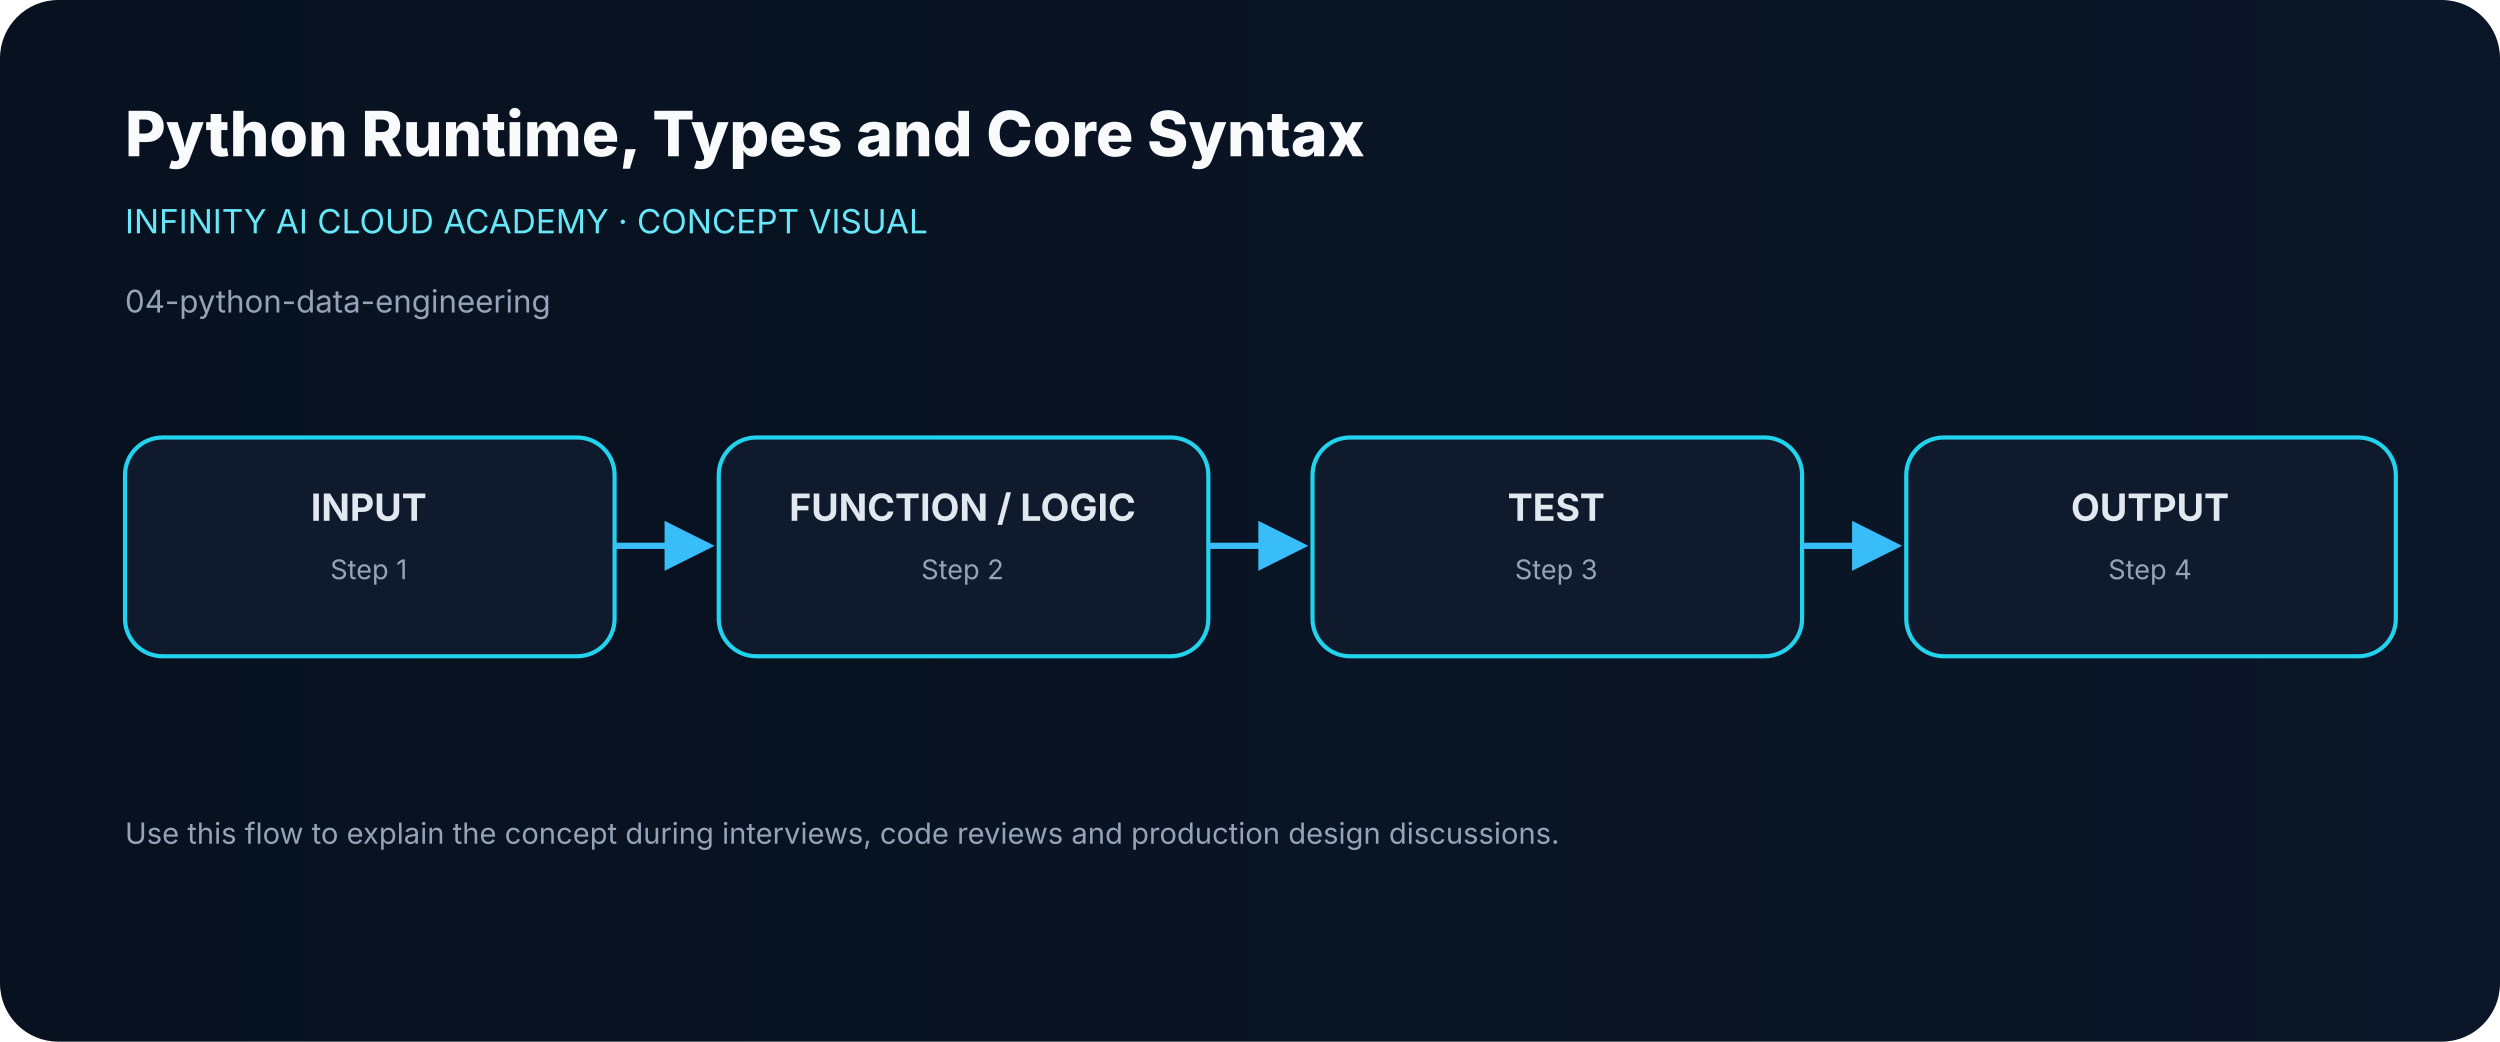
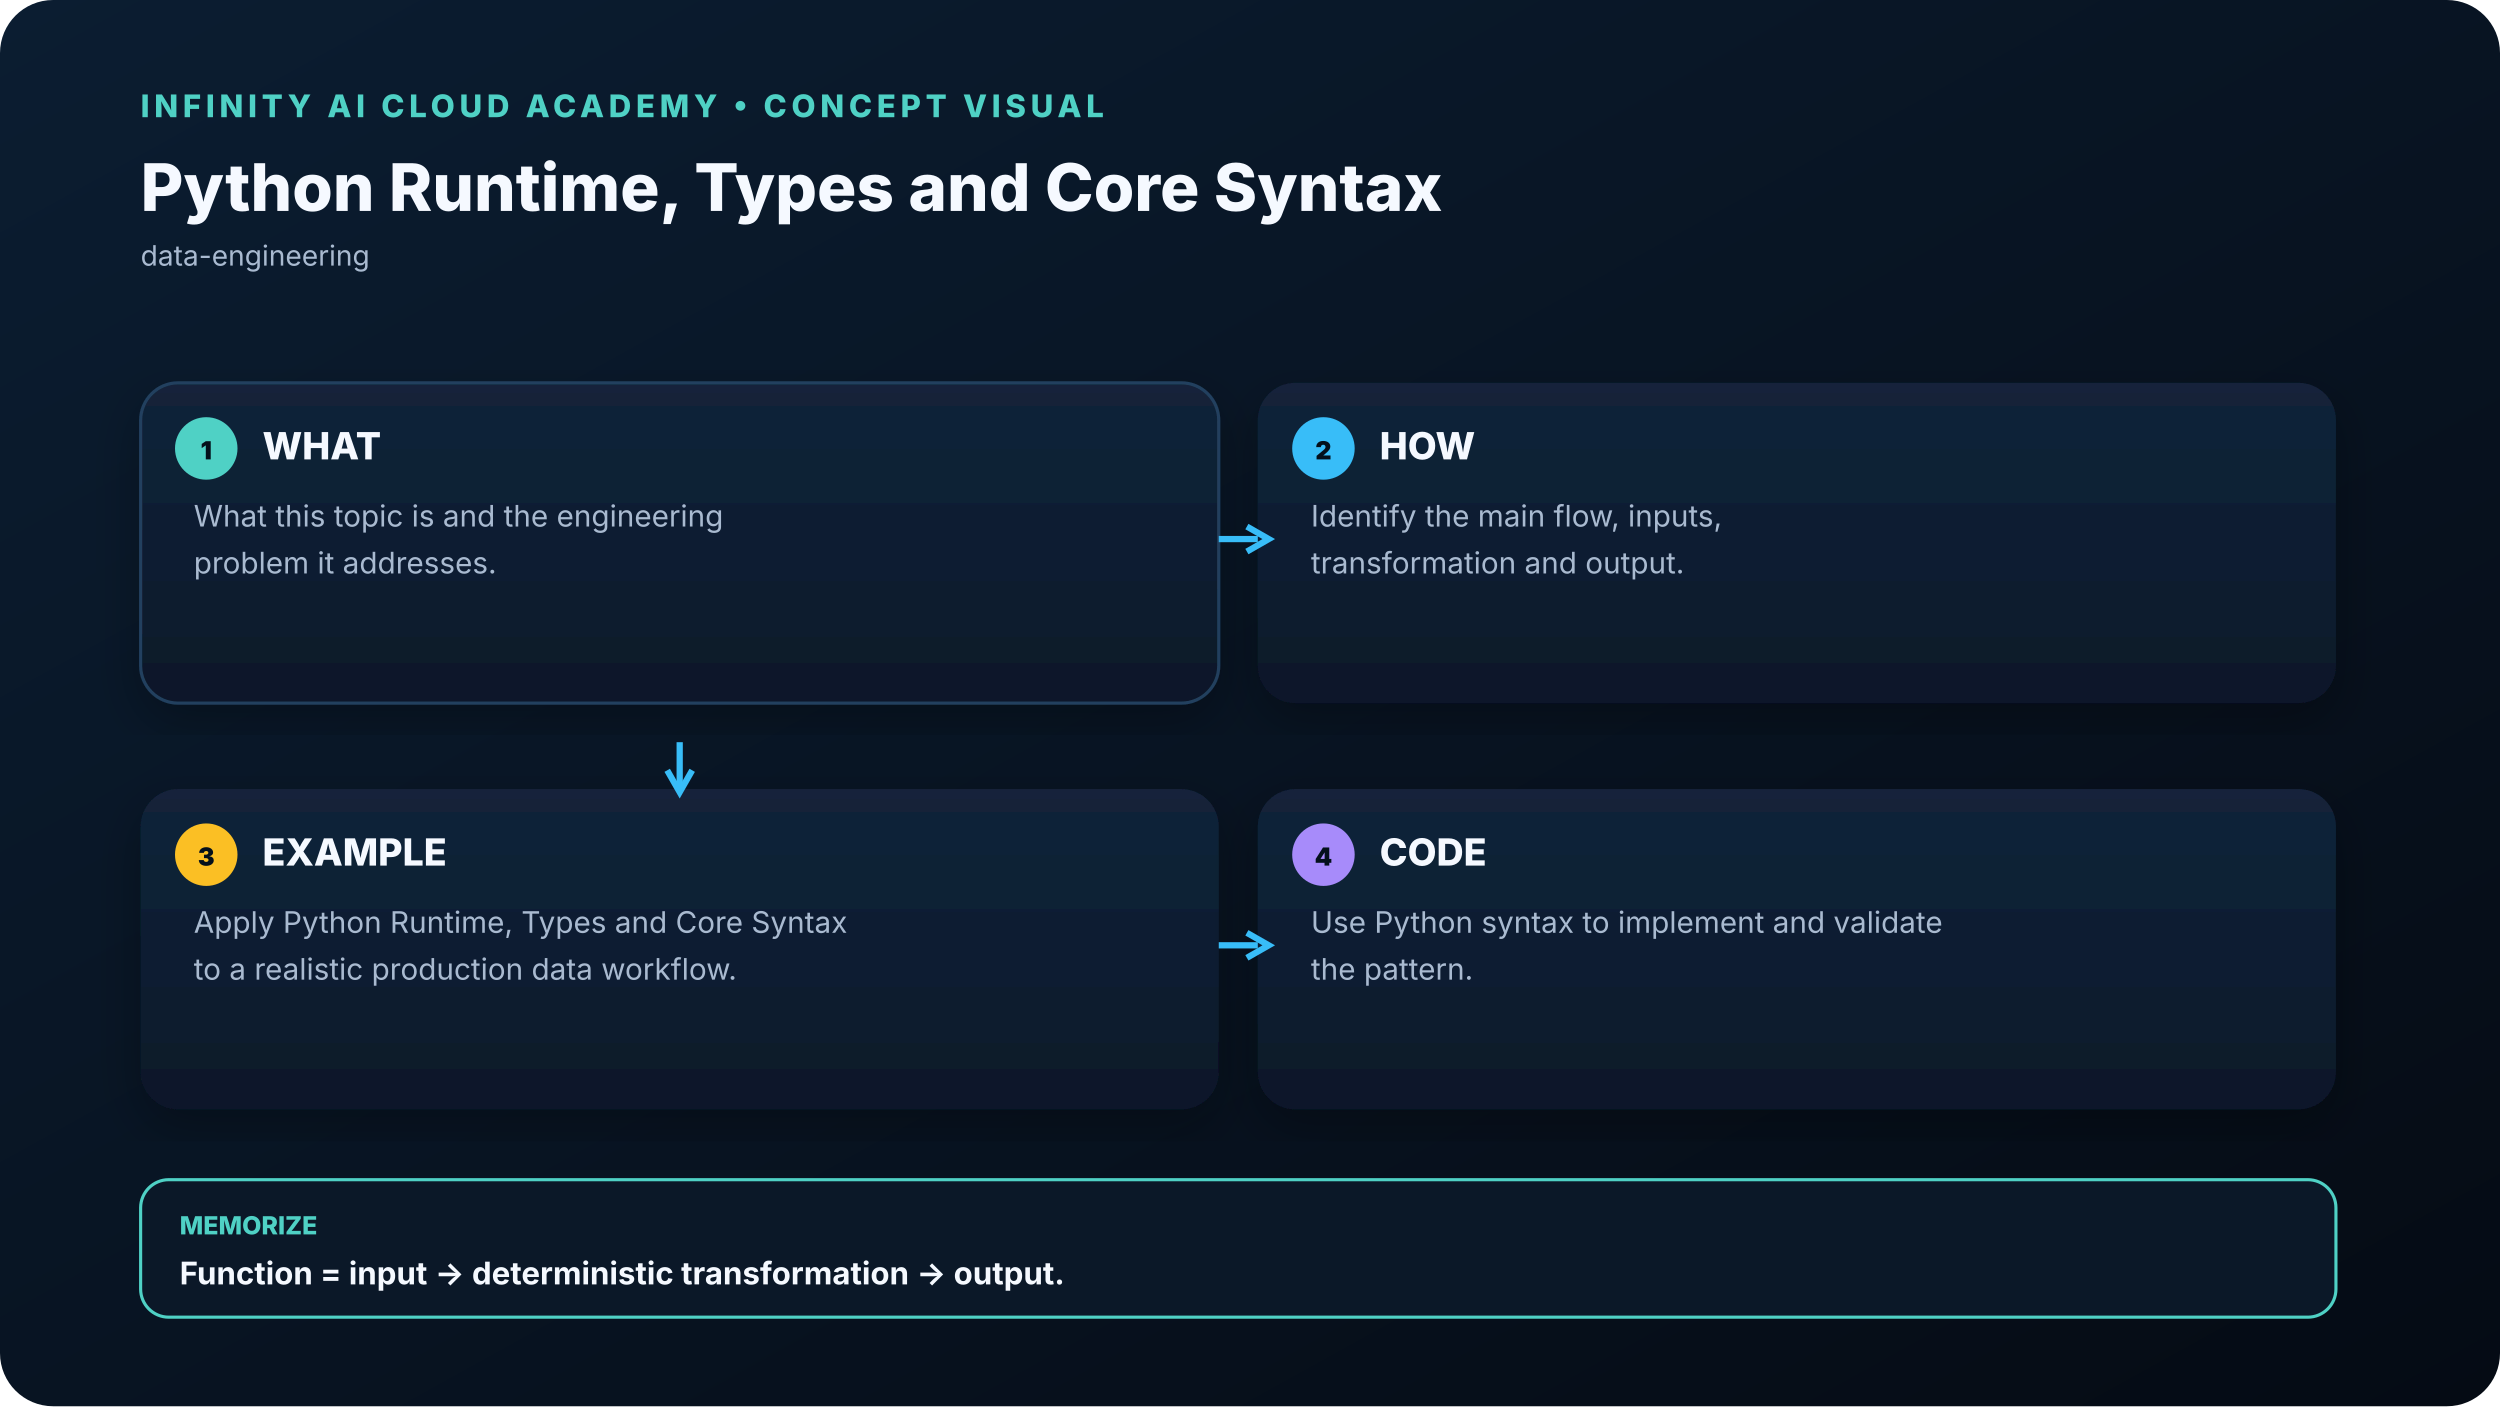
- <svg xmlns="http://www.w3.org/2000/svg" width="1200" height="500" viewBox="0 0 1200 500">
+ <svg xmlns="http://www.w3.org/2000/svg" width="1600" height="900" viewBox="0 0 1600 900">
  <defs>
-     <linearGradient id="g" x1="0" x2="1">
-       <stop stop-color="#07111f" />
-       <stop offset="1" stop-color="#0b1628" />
+     <linearGradient id="bg" x1="0" y1="0" x2="1" y2="1">
+       <stop offset="0" stop-color="#0b1d31" />
+       <stop offset="1" stop-color="#050b14" />
    </linearGradient>
-     <marker id="a" markerWidth="8" markerHeight="8" refX="7" refY="4" orient="auto">
-       <path d="M0,0 L8,4 L0,8 z" fill="#38bdf8" />
-     </marker>
+     <linearGradient id="card" x1="0" y1="0" x2="0" y2="1">
+       <stop offset="0" stop-color="#12243a" />
+       <stop offset="1" stop-color="#0b1829" />
+     </linearGradient>
+     <filter id="shadow">
+       <feDropShadow dx="0" dy="12" stdDeviation="16" flood-color="#000" flood-opacity=".28" />
+     </filter>
  </defs>
-   <rect width="1200" height="500" rx="28" fill="url(#g)" />
-   <text x="60" y="75" font-family="Inter,Arial" font-size="30" font-weight="800" fill="#f8fafc">Python Runtime, Types and Core Syntax</text>
-   <text x="60" y="112" font-family="Inter,Arial" font-size="16" fill="#67e8f9">INFINITY AI CLOUD ACADEMY · CONCEPT VISUAL</text>
-   <text x="60" y="150" font-family="Inter,Arial" font-size="15" fill="#94a3b8">04-python-data-engineering</text>
-   <rect x="60" y="210" width="235" height="105" rx="18" fill="#0f1b2d" stroke="#22d3ee" stroke-width="2" />
-   <text x="177" y="250" text-anchor="middle" font-family="Inter,Arial" font-size="18" font-weight="700" fill="#e2e8f0">INPUT</text>
-   <text x="177" y="278" text-anchor="middle" font-family="Inter,Arial" font-size="13" fill="#94a3b8">Step 1</text>
-   <line x1="295" y1="262" x2="340" y2="262" stroke="#38bdf8" stroke-width="3" marker-end="url(#a)" />
-   <rect x="345" y="210" width="235" height="105" rx="18" fill="#0f1b2d" stroke="#22d3ee" stroke-width="2" />
-   <text x="462" y="250" text-anchor="middle" font-family="Inter,Arial" font-size="18" font-weight="700" fill="#e2e8f0">FUNCTION / LOGIC</text>
-   <text x="462" y="278" text-anchor="middle" font-family="Inter,Arial" font-size="13" fill="#94a3b8">Step 2</text>
-   <line x1="580" y1="262" x2="625" y2="262" stroke="#38bdf8" stroke-width="3" marker-end="url(#a)" />
-   <rect x="630" y="210" width="235" height="105" rx="18" fill="#0f1b2d" stroke="#22d3ee" stroke-width="2" />
-   <text x="747" y="250" text-anchor="middle" font-family="Inter,Arial" font-size="18" font-weight="700" fill="#e2e8f0">TEST</text>
-   <text x="747" y="278" text-anchor="middle" font-family="Inter,Arial" font-size="13" fill="#94a3b8">Step 3</text>
-   <line x1="865" y1="262" x2="910" y2="262" stroke="#38bdf8" stroke-width="3" marker-end="url(#a)" />
-   <rect x="915" y="210" width="235" height="105" rx="18" fill="#0f1b2d" stroke="#22d3ee" stroke-width="2" />
-   <text x="1032" y="250" text-anchor="middle" font-family="Inter,Arial" font-size="18" font-weight="700" fill="#e2e8f0">OUTPUT</text>
-   <text x="1032" y="278" text-anchor="middle" font-family="Inter,Arial" font-size="13" fill="#94a3b8">Step 4</text>
-   <text x="60" y="405" font-family="Inter,Arial" font-size="14" fill="#94a3b8">Use this flow to explain the concept during interviews, code reviews and production design discussions.</text>
+   <rect width="1600" height="900" rx="34" fill="url(#bg)" />
+   <text x="90" y="75" fill="#4fd1c5" font-family="Inter,Segoe UI,Arial" font-size="20" font-weight="800" letter-spacing="3">INFINITY AI CLOUD ACADEMY • CONCEPT VISUAL</text>
+   <text x="90" y="135" fill="#f5f9ff" font-family="Inter,Segoe UI,Arial" font-size="42" font-weight="800">Python Runtime, Types and Core Syntax</text>
+   <text x="90" y="170" fill="#a9bad0" font-family="Inter,Segoe UI,Arial" font-size="18">data-engineering</text>
+   <rect x="90" y="245" width="690" height="205" rx="24" fill="url(#card)" stroke="#24415f" stroke-width="2" filter="url(#shadow)" />
+   <circle cx="132" cy="287" r="20" fill="#4fd1c5" />
+   <text x="132" y="294" text-anchor="middle" fill="#04101b" font-family="Inter,Segoe UI,Arial" font-size="16" font-weight="900">1</text>
+   <text x="168" y="294" fill="#f5f9ff" font-family="Inter,Segoe UI,Arial" font-size="24" font-weight="800">WHAT</text>
+   <text x="124" y="337" fill="#a9bad0" font-family="Inter,Segoe UI,Arial" font-size="19">What this topic is and the engineering</text>
+   <text x="124" y="367" fill="#a9bad0" font-family="Inter,Segoe UI,Arial" font-size="19">problem it addresses.</text>
+   <rect x="805" y="245" width="690" height="205" rx="24" fill="url(#card)" stroke="problem it addresses." stroke-width="2" filter="url(#shadow)" />
+   <circle cx="847" cy="287" r="20" fill="#38bdf8" />
+   <text x="847" y="294" text-anchor="middle" fill="#04101b" font-family="Inter,Segoe UI,Arial" font-size="16" font-weight="900">2</text>
+   <text x="883" y="294" fill="#f5f9ff" font-family="Inter,Segoe UI,Arial" font-size="24" font-weight="800">HOW</text>
+   <text x="839" y="337" fill="#a9bad0" font-family="Inter,Segoe UI,Arial" font-size="19">Identify the main flow, inputs,</text>
+   <text x="839" y="367" fill="#a9bad0" font-family="Inter,Segoe UI,Arial" font-size="19">transformation and output.</text>
+   <rect x="90" y="505" width="690" height="205" rx="24" fill="url(#card)" stroke="transformation and output." stroke-width="2" filter="url(#shadow)" />
+   <circle cx="132" cy="547" r="20" fill="#fbbf24" />
+   <text x="132" y="554" text-anchor="middle" fill="#04101b" font-family="Inter,Segoe UI,Arial" font-size="16" font-weight="900">3</text>
+   <text x="168" y="554" fill="#f5f9ff" font-family="Inter,Segoe UI,Arial" font-size="24" font-weight="800">EXAMPLE</text>
+   <text x="124" y="597" fill="#a9bad0" font-family="Inter,Segoe UI,Arial" font-size="19">Apply Python Runtime, Types and Core Syntax</text>
+   <text x="124" y="627" fill="#a9bad0" font-family="Inter,Segoe UI,Arial" font-size="19">to a realistic production data workflow.</text>
+   <rect x="805" y="505" width="690" height="205" rx="24" fill="url(#card)" stroke="to a realistic production data workflow." stroke-width="2" filter="url(#shadow)" />
+   <circle cx="847" cy="547" r="20" fill="#a78bfa" />
+   <text x="847" y="554" text-anchor="middle" fill="#04101b" font-family="Inter,Segoe UI,Arial" font-size="16" font-weight="900">4</text>
+   <text x="883" y="554" fill="#f5f9ff" font-family="Inter,Segoe UI,Arial" font-size="24" font-weight="800">CODE</text>
+   <text x="839" y="597" fill="#a9bad0" font-family="Inter,Segoe UI,Arial" font-size="19">Use Python syntax to implement and validate</text>
+   <text x="839" y="627" fill="#a9bad0" font-family="Inter,Segoe UI,Arial" font-size="19">the pattern.</text>
+   <path d="M780 345 H805" stroke="#38bdf8" stroke-width="4" />
+   <path d="M798 337 l14 8 -14 8" fill="none" stroke="#38bdf8" stroke-width="4" />
+   <path d="M435 475 V505" stroke="#38bdf8" stroke-width="4" />
+   <path d="M427 493 l8 14 8-14" fill="none" stroke="#38bdf8" stroke-width="4" />
+   <path d="M780 605 H805" stroke="#38bdf8" stroke-width="4" />
+   <path d="M798 597 l14 8 -14 8" fill="none" stroke="#38bdf8" stroke-width="4" />
+   <rect x="90" y="755" width="1405" height="88" rx="18" fill="#0b1828" stroke="#4fd1c5" stroke-width="2" />
+   <text x="115" y="790" fill="#4fd1c5" font-family="Inter,Segoe UI,Arial" font-size="16" font-weight="800">MEMORIZE</text>
+   <text x="115" y="822" fill="#f5f9ff" font-family="Inter,Segoe UI,Arial" font-size="20" font-weight="700">Function = input → deterministic transformation → output.</text>
</svg>
